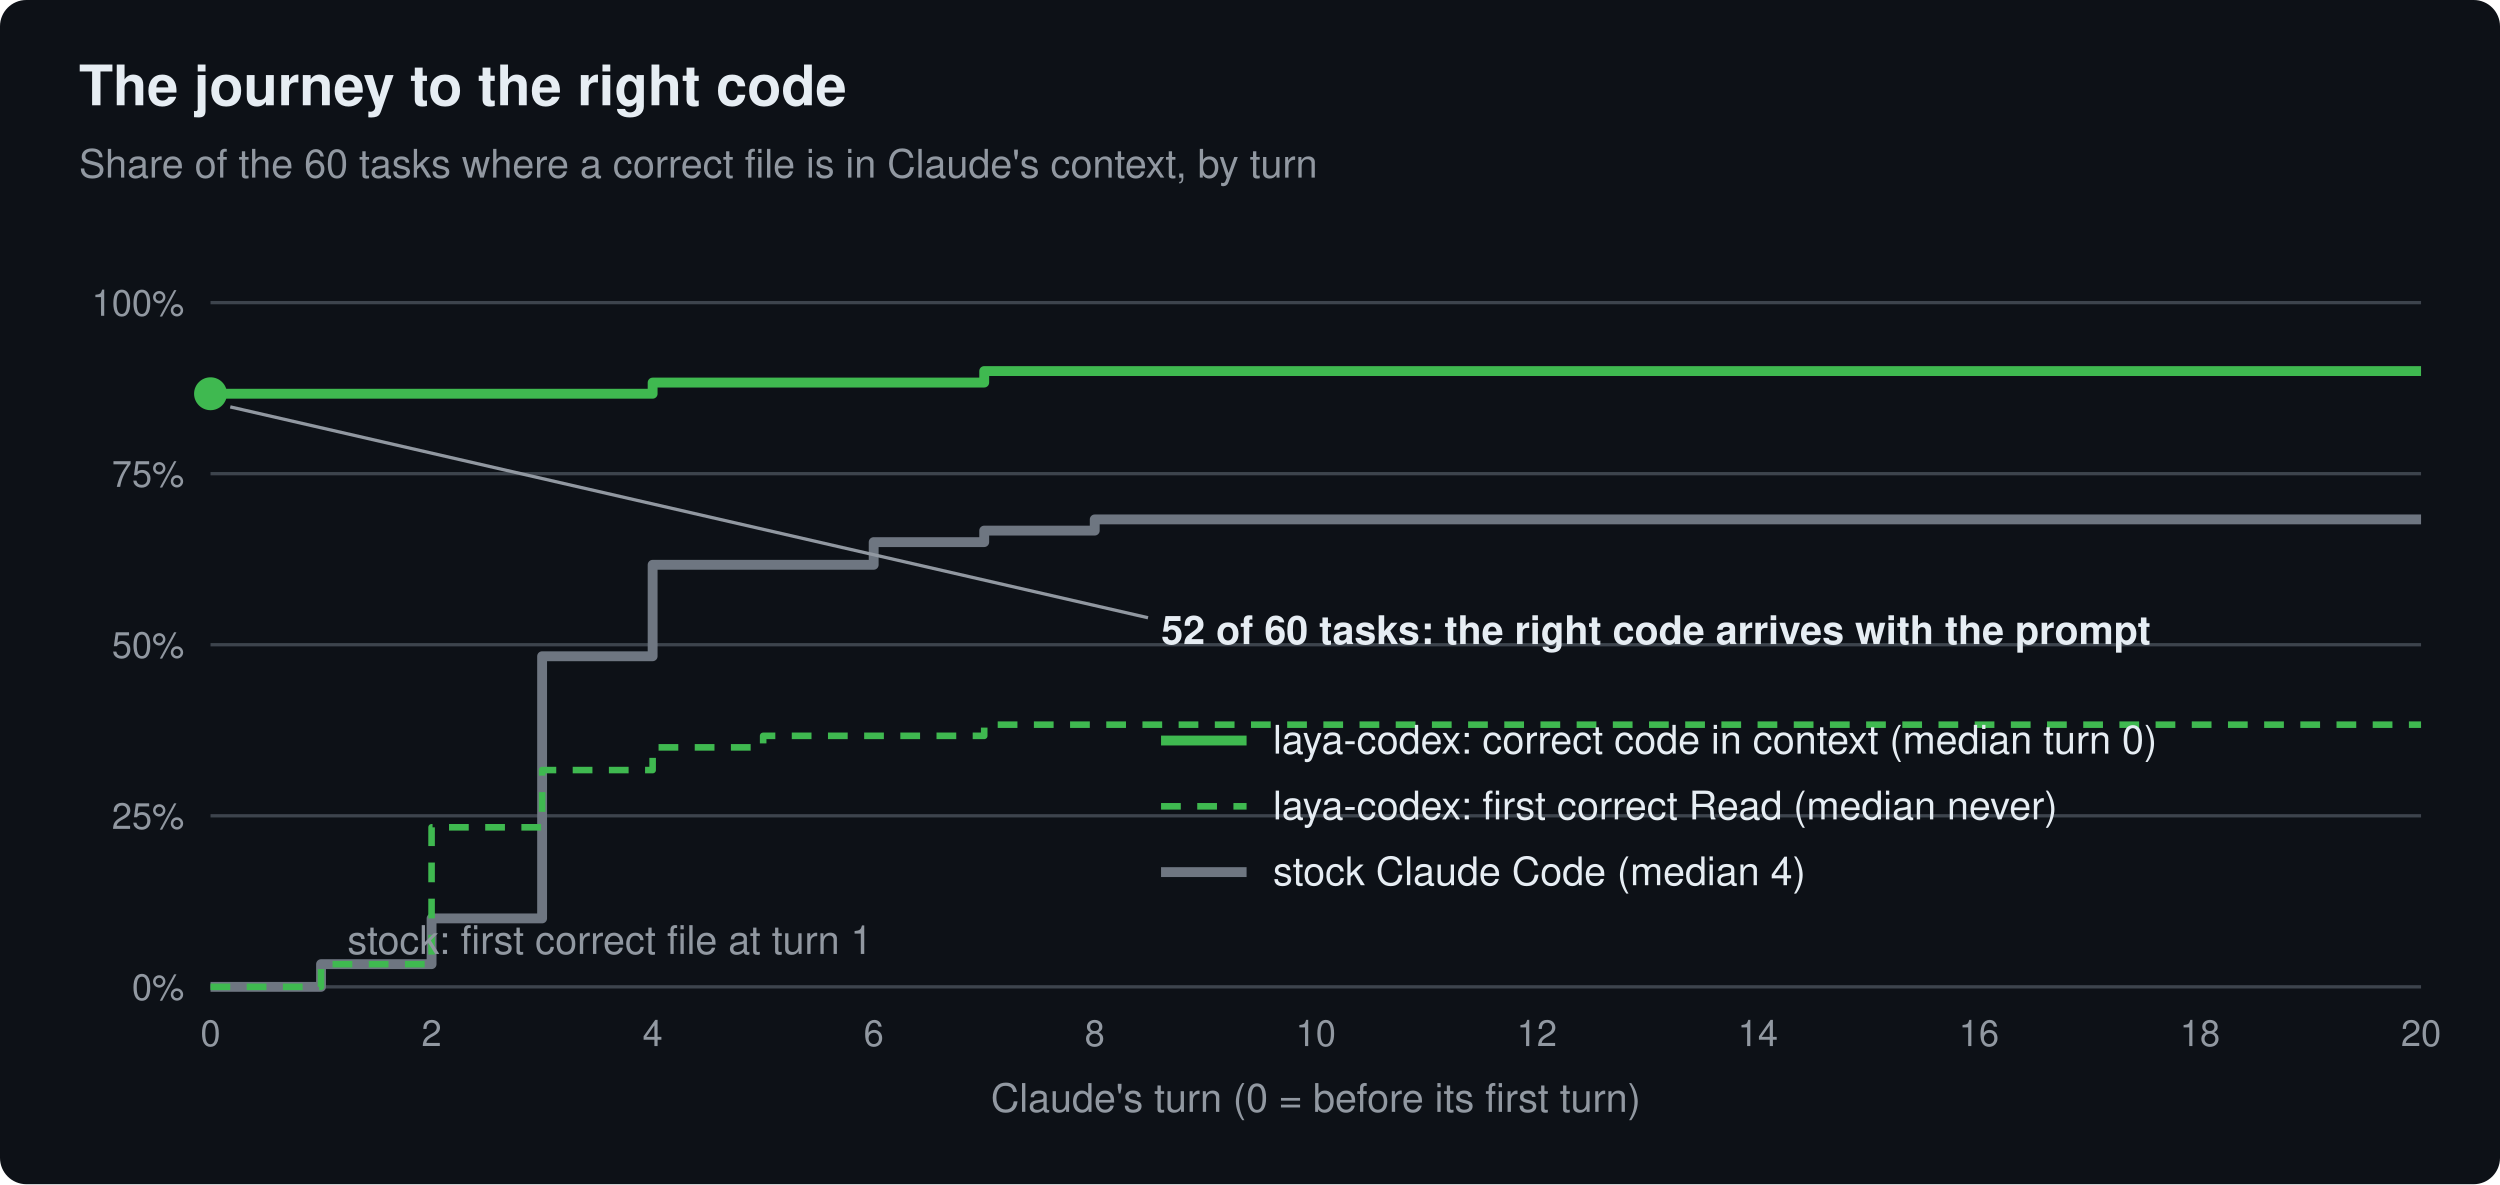
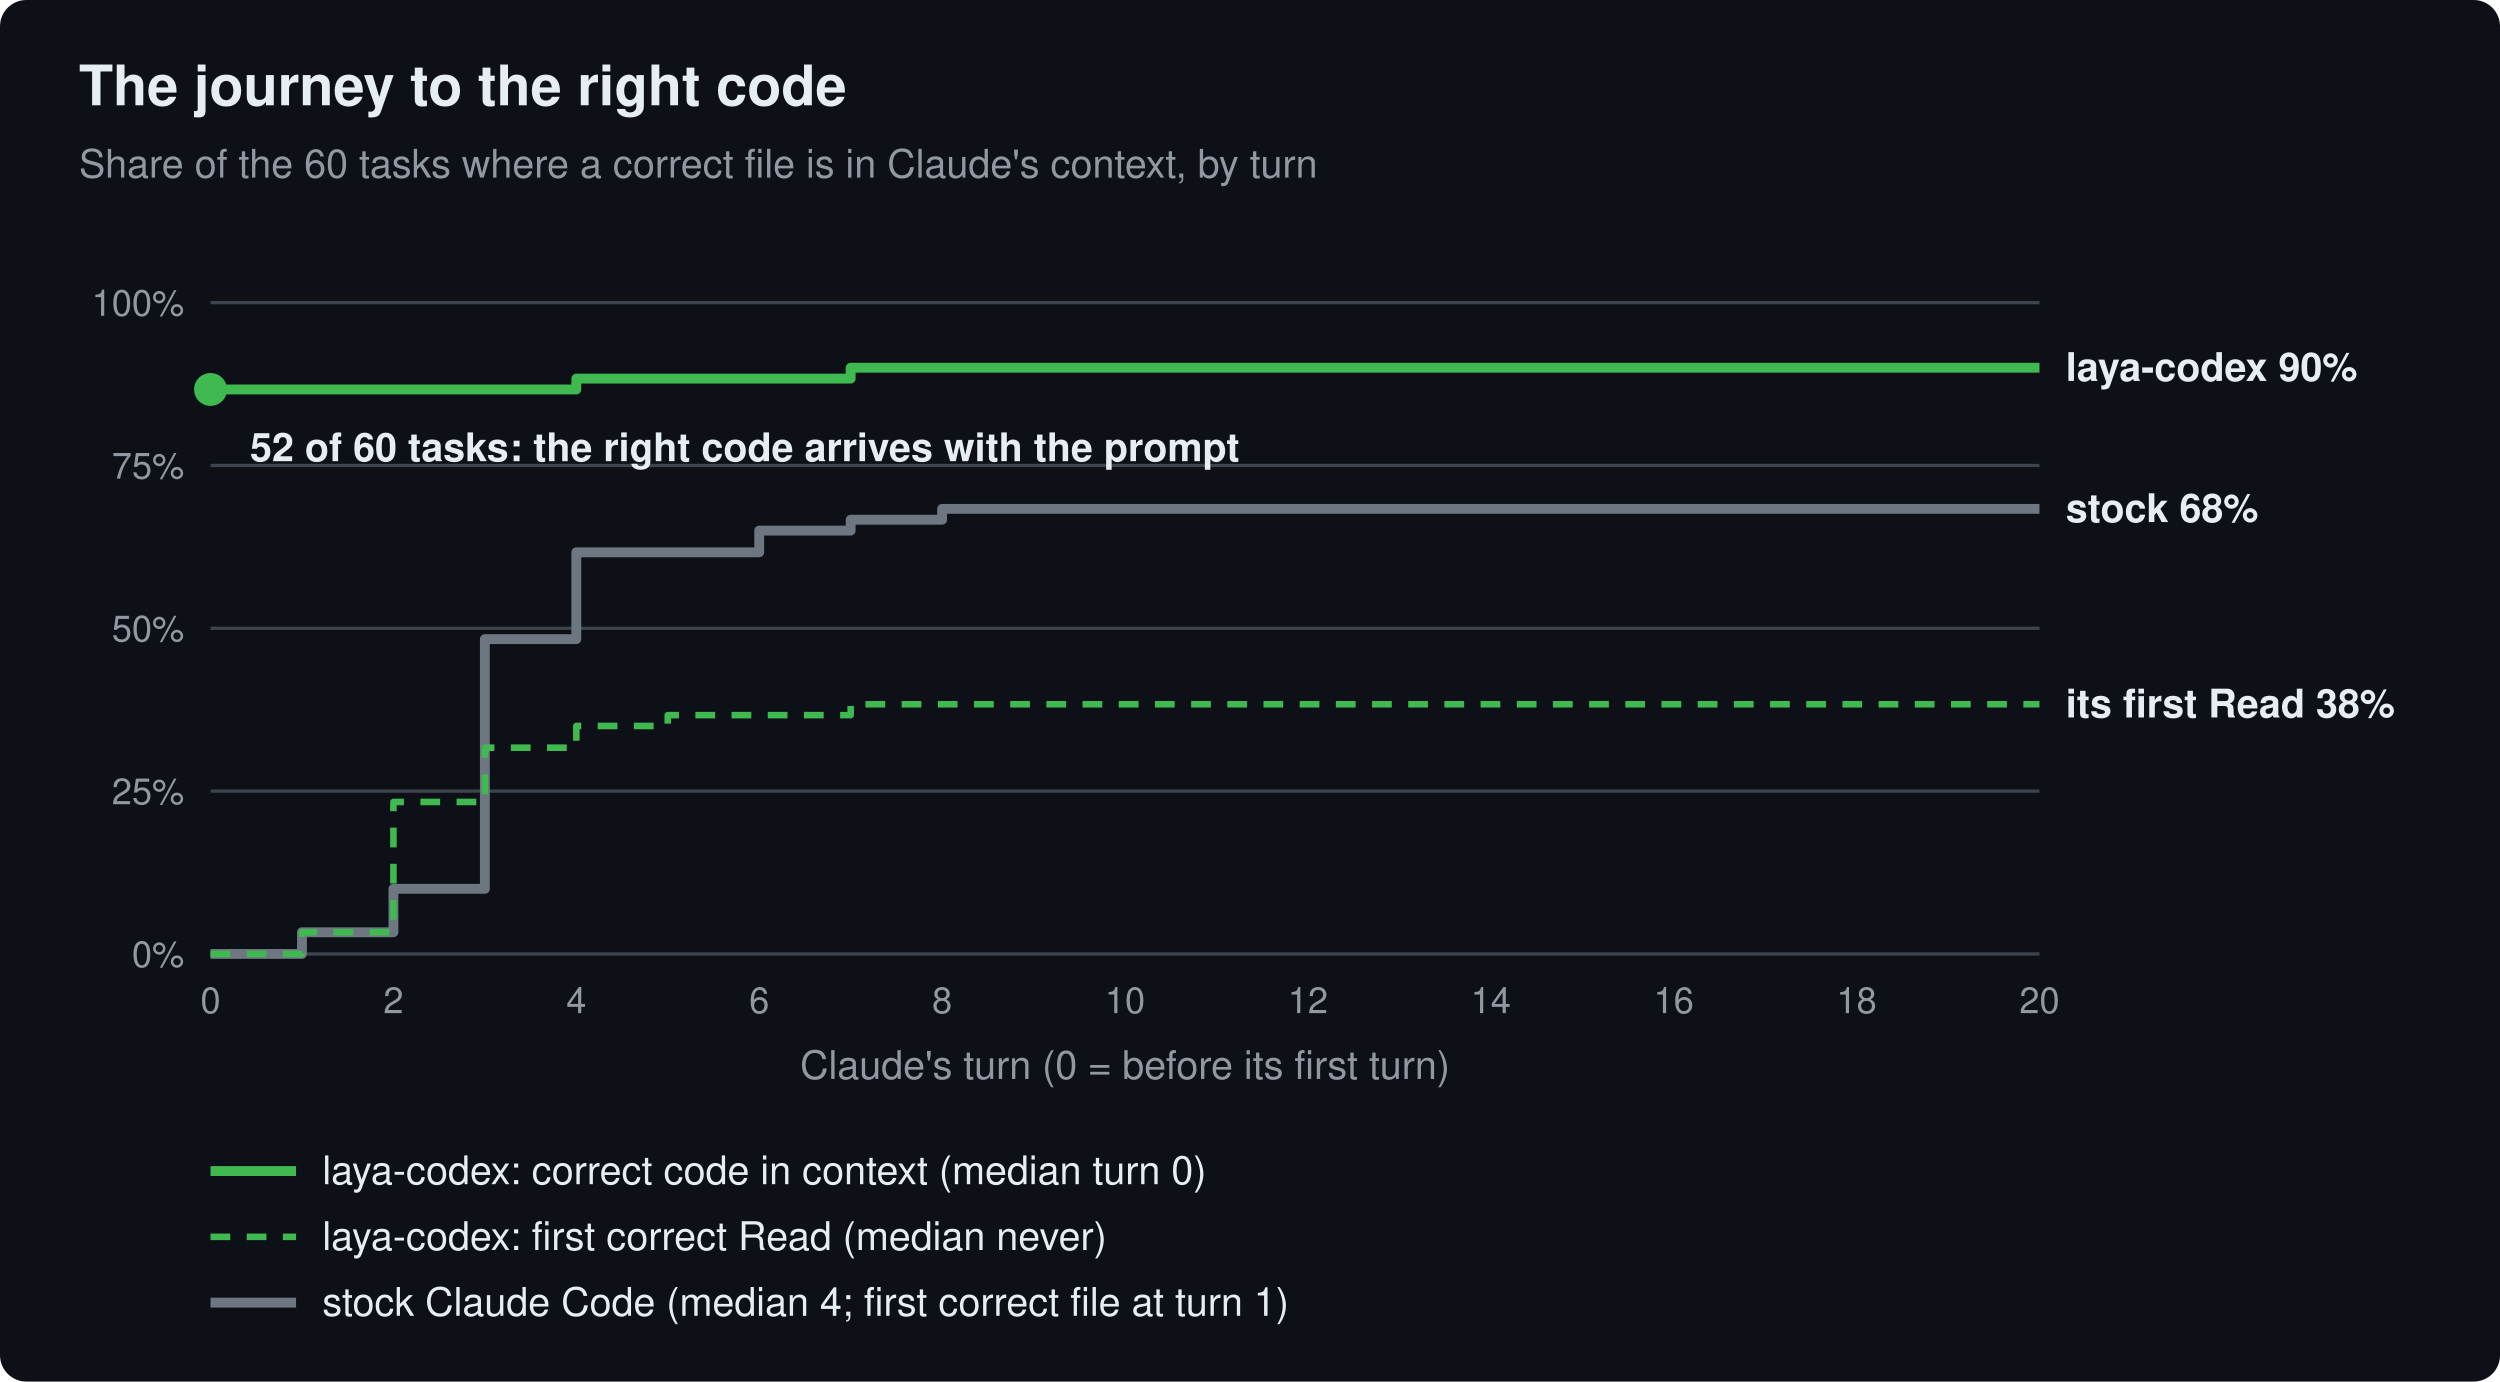
- <svg xmlns="http://www.w3.org/2000/svg" width="760" height="360" viewBox="0 0 760 360" role="img" aria-label="laya-codex benchmark: turns until Claude has the right code">
-   <rect width="760" height="360" rx="8" fill="#0d1117" />
+ <svg xmlns="http://www.w3.org/2000/svg" width="760" height="420" viewBox="0 0 760 420" role="img" aria-label="laya-codex benchmark: turns until Claude has the right code">
+   <rect width="760" height="420" rx="8" fill="#0d1117" />
  <text x="24.0" y="32.0" font-family="-apple-system,BlinkMacSystemFont,'Segoe UI',Helvetica,Arial,sans-serif" font-size="17" fill="#e6edf3" text-anchor="start" font-weight="600">The journey to the right code</text>
  <text x="24.0" y="54.0" font-family="-apple-system,BlinkMacSystemFont,'Segoe UI',Helvetica,Arial,sans-serif" font-size="12" fill="#9198a1" text-anchor="start" font-weight="normal">Share of the 60 tasks where a correct file is in Claude's context, by turn</text>
-   <line x1="64" y1="300.0" x2="736" y2="300.0" stroke="#3d444d" stroke-width="1" />
-   <text x="56.0" y="304.0" font-family="-apple-system,BlinkMacSystemFont,'Segoe UI',Helvetica,Arial,sans-serif" font-size="11" fill="#9198a1" text-anchor="end" font-weight="normal">0%</text>
-   <line x1="64" y1="248.0" x2="736" y2="248.0" stroke="#3d444d" stroke-width="1" />
-   <text x="56.0" y="252.0" font-family="-apple-system,BlinkMacSystemFont,'Segoe UI',Helvetica,Arial,sans-serif" font-size="11" fill="#9198a1" text-anchor="end" font-weight="normal">25%</text>
-   <line x1="64" y1="196.0" x2="736" y2="196.0" stroke="#3d444d" stroke-width="1" />
-   <text x="56.0" y="200.0" font-family="-apple-system,BlinkMacSystemFont,'Segoe UI',Helvetica,Arial,sans-serif" font-size="11" fill="#9198a1" text-anchor="end" font-weight="normal">50%</text>
-   <line x1="64" y1="144.0" x2="736" y2="144.0" stroke="#3d444d" stroke-width="1" />
-   <text x="56.0" y="148.0" font-family="-apple-system,BlinkMacSystemFont,'Segoe UI',Helvetica,Arial,sans-serif" font-size="11" fill="#9198a1" text-anchor="end" font-weight="normal">75%</text>
-   <line x1="64" y1="92.0" x2="736" y2="92.0" stroke="#3d444d" stroke-width="1" />
+   <line x1="64" y1="290.0" x2="620" y2="290.0" stroke="#3d444d" stroke-width="1" />
+   <text x="56.0" y="294.0" font-family="-apple-system,BlinkMacSystemFont,'Segoe UI',Helvetica,Arial,sans-serif" font-size="11" fill="#9198a1" text-anchor="end" font-weight="normal">0%</text>
+   <line x1="64" y1="240.5" x2="620" y2="240.5" stroke="#3d444d" stroke-width="1" />
+   <text x="56.0" y="244.5" font-family="-apple-system,BlinkMacSystemFont,'Segoe UI',Helvetica,Arial,sans-serif" font-size="11" fill="#9198a1" text-anchor="end" font-weight="normal">25%</text>
+   <line x1="64" y1="191.0" x2="620" y2="191.0" stroke="#3d444d" stroke-width="1" />
+   <text x="56.0" y="195.0" font-family="-apple-system,BlinkMacSystemFont,'Segoe UI',Helvetica,Arial,sans-serif" font-size="11" fill="#9198a1" text-anchor="end" font-weight="normal">50%</text>
+   <line x1="64" y1="141.5" x2="620" y2="141.5" stroke="#3d444d" stroke-width="1" />
+   <text x="56.0" y="145.5" font-family="-apple-system,BlinkMacSystemFont,'Segoe UI',Helvetica,Arial,sans-serif" font-size="11" fill="#9198a1" text-anchor="end" font-weight="normal">75%</text>
+   <line x1="64" y1="92.0" x2="620" y2="92.0" stroke="#3d444d" stroke-width="1" />
  <text x="56.0" y="96.0" font-family="-apple-system,BlinkMacSystemFont,'Segoe UI',Helvetica,Arial,sans-serif" font-size="11" fill="#9198a1" text-anchor="end" font-weight="normal">100%</text>
-   <text x="64.0" y="318.0" font-family="-apple-system,BlinkMacSystemFont,'Segoe UI',Helvetica,Arial,sans-serif" font-size="11" fill="#9198a1" text-anchor="middle" font-weight="normal">0</text>
-   <text x="131.2" y="318.0" font-family="-apple-system,BlinkMacSystemFont,'Segoe UI',Helvetica,Arial,sans-serif" font-size="11" fill="#9198a1" text-anchor="middle" font-weight="normal">2</text>
-   <text x="198.4" y="318.0" font-family="-apple-system,BlinkMacSystemFont,'Segoe UI',Helvetica,Arial,sans-serif" font-size="11" fill="#9198a1" text-anchor="middle" font-weight="normal">4</text>
-   <text x="265.6" y="318.0" font-family="-apple-system,BlinkMacSystemFont,'Segoe UI',Helvetica,Arial,sans-serif" font-size="11" fill="#9198a1" text-anchor="middle" font-weight="normal">6</text>
-   <text x="332.8" y="318.0" font-family="-apple-system,BlinkMacSystemFont,'Segoe UI',Helvetica,Arial,sans-serif" font-size="11" fill="#9198a1" text-anchor="middle" font-weight="normal">8</text>
-   <text x="400.0" y="318.0" font-family="-apple-system,BlinkMacSystemFont,'Segoe UI',Helvetica,Arial,sans-serif" font-size="11" fill="#9198a1" text-anchor="middle" font-weight="normal">10</text>
-   <text x="467.2" y="318.0" font-family="-apple-system,BlinkMacSystemFont,'Segoe UI',Helvetica,Arial,sans-serif" font-size="11" fill="#9198a1" text-anchor="middle" font-weight="normal">12</text>
-   <text x="534.4" y="318.0" font-family="-apple-system,BlinkMacSystemFont,'Segoe UI',Helvetica,Arial,sans-serif" font-size="11" fill="#9198a1" text-anchor="middle" font-weight="normal">14</text>
-   <text x="601.6" y="318.0" font-family="-apple-system,BlinkMacSystemFont,'Segoe UI',Helvetica,Arial,sans-serif" font-size="11" fill="#9198a1" text-anchor="middle" font-weight="normal">16</text>
-   <text x="668.8" y="318.0" font-family="-apple-system,BlinkMacSystemFont,'Segoe UI',Helvetica,Arial,sans-serif" font-size="11" fill="#9198a1" text-anchor="middle" font-weight="normal">18</text>
-   <text x="736.0" y="318.0" font-family="-apple-system,BlinkMacSystemFont,'Segoe UI',Helvetica,Arial,sans-serif" font-size="11" fill="#9198a1" text-anchor="middle" font-weight="normal">20</text>
-   <text x="400.0" y="338.0" font-family="-apple-system,BlinkMacSystemFont,'Segoe UI',Helvetica,Arial,sans-serif" font-size="12" fill="#9198a1" text-anchor="middle" font-weight="normal">Claude's turn (0 = before its first turn)</text>
-   <polyline points="64.0,300.0 97.6,300.0 97.6,293.1 131.2,293.1 131.2,279.2 164.8,279.2 164.8,199.5 198.4,199.5 198.4,171.7 232.0,171.7 232.0,171.7 265.6,171.7 265.6,164.8 299.2,164.8 299.2,161.3 332.8,161.3 332.8,157.9 366.4,157.9 366.4,157.9 400.0,157.9 400.0,157.9 433.6,157.9 433.6,157.9 467.2,157.9 467.2,157.9 500.8,157.9 500.8,157.9 534.4,157.9 534.4,157.9 568.0,157.9 568.0,157.9 601.6,157.9 601.6,157.9 635.2,157.9 635.2,157.9 668.8,157.9 668.8,157.9 702.4,157.9 702.4,157.9 736.0,157.9 736.0,157.9" fill="none" stroke="#6e7681" stroke-width="3" stroke-linejoin="round" />
-   <polyline points="64.0,300.0 97.6,300.0 97.6,293.1 131.2,293.1 131.2,251.5 164.8,251.5 164.8,234.1 198.4,234.1 198.4,227.2 232.0,227.2 232.0,223.7 265.6,223.7 265.6,223.7 299.2,223.7 299.2,220.3 332.8,220.3 332.8,220.3 366.4,220.3 366.4,220.3 400.0,220.3 400.0,220.3 433.6,220.3 433.6,220.3 467.2,220.3 467.2,220.3 500.8,220.3 500.8,220.3 534.4,220.3 534.4,220.3 568.0,220.3 568.0,220.3 601.6,220.3 601.6,220.3 635.2,220.3 635.2,220.3 668.8,220.3 668.8,220.3 702.4,220.3 702.4,220.3 736.0,220.3 736.0,220.3" fill="none" stroke="#3fb950" stroke-width="2" stroke-linejoin="round" stroke-dasharray="6 5" />
-   <polyline points="64.0,119.7 97.6,119.7 97.6,119.7 131.2,119.7 131.2,119.7 164.8,119.7 164.8,119.7 198.4,119.7 198.4,116.3 232.0,116.3 232.0,116.3 265.6,116.3 265.6,116.3 299.2,116.3 299.2,112.8 332.8,112.8 332.8,112.8 366.4,112.8 366.4,112.8 400.0,112.8 400.0,112.8 433.6,112.8 433.6,112.8 467.2,112.8 467.2,112.8 500.8,112.8 500.8,112.8 534.4,112.8 534.4,112.8 568.0,112.8 568.0,112.8 601.6,112.8 601.6,112.8 635.2,112.8 635.2,112.8 668.8,112.8 668.8,112.8 702.4,112.8 702.4,112.8 736.0,112.8 736.0,112.8" fill="none" stroke="#3fb950" stroke-width="3" stroke-linejoin="round" />
-   <circle cx="64.0" cy="119.7" r="5" fill="#3fb950" />
-   <line x1="70.0" y1="123.7" x2="349.0" y2="187.8" stroke="#9198a1" stroke-width="1" />
-   <text x="353.0" y="195.8" font-family="-apple-system,BlinkMacSystemFont,'Segoe UI',Helvetica,Arial,sans-serif" font-size="12" fill="#e6edf3" text-anchor="start" font-weight="600">52 of 60 tasks: the right code arrives with the prompt</text>
-   <text x="105.6" y="290.0" font-family="-apple-system,BlinkMacSystemFont,'Segoe UI',Helvetica,Arial,sans-serif" font-size="12" fill="#9198a1" text-anchor="start" font-weight="normal">stock: first correct file at turn 1</text>
-   <line x1="352.96" y1="225.12" x2="378.96" y2="225.12" stroke="#3fb950" stroke-width="3" />
-   <text x="387.0" y="229.1" font-family="-apple-system,BlinkMacSystemFont,'Segoe UI',Helvetica,Arial,sans-serif" font-size="12" fill="#e6edf3" text-anchor="start" font-weight="normal">laya-codex: correct code in context (median turn 0)</text>
-   <line x1="352.96" y1="245.12" x2="378.96" y2="245.12" stroke="#3fb950" stroke-width="2" stroke-dasharray="6 5" />
-   <text x="387.0" y="249.1" font-family="-apple-system,BlinkMacSystemFont,'Segoe UI',Helvetica,Arial,sans-serif" font-size="12" fill="#e6edf3" text-anchor="start" font-weight="normal">laya-codex: first correct Read (median never)</text>
-   <line x1="352.96" y1="265.12" x2="378.96" y2="265.12" stroke="#6e7681" stroke-width="3" />
-   <text x="387.0" y="269.1" font-family="-apple-system,BlinkMacSystemFont,'Segoe UI',Helvetica,Arial,sans-serif" font-size="12" fill="#e6edf3" text-anchor="start" font-weight="normal">stock Claude Code (median 4)</text>
+   <text x="64.0" y="308.0" font-family="-apple-system,BlinkMacSystemFont,'Segoe UI',Helvetica,Arial,sans-serif" font-size="11" fill="#9198a1" text-anchor="middle" font-weight="normal">0</text>
+   <text x="119.6" y="308.0" font-family="-apple-system,BlinkMacSystemFont,'Segoe UI',Helvetica,Arial,sans-serif" font-size="11" fill="#9198a1" text-anchor="middle" font-weight="normal">2</text>
+   <text x="175.2" y="308.0" font-family="-apple-system,BlinkMacSystemFont,'Segoe UI',Helvetica,Arial,sans-serif" font-size="11" fill="#9198a1" text-anchor="middle" font-weight="normal">4</text>
+   <text x="230.8" y="308.0" font-family="-apple-system,BlinkMacSystemFont,'Segoe UI',Helvetica,Arial,sans-serif" font-size="11" fill="#9198a1" text-anchor="middle" font-weight="normal">6</text>
+   <text x="286.4" y="308.0" font-family="-apple-system,BlinkMacSystemFont,'Segoe UI',Helvetica,Arial,sans-serif" font-size="11" fill="#9198a1" text-anchor="middle" font-weight="normal">8</text>
+   <text x="342.0" y="308.0" font-family="-apple-system,BlinkMacSystemFont,'Segoe UI',Helvetica,Arial,sans-serif" font-size="11" fill="#9198a1" text-anchor="middle" font-weight="normal">10</text>
+   <text x="397.6" y="308.0" font-family="-apple-system,BlinkMacSystemFont,'Segoe UI',Helvetica,Arial,sans-serif" font-size="11" fill="#9198a1" text-anchor="middle" font-weight="normal">12</text>
+   <text x="453.2" y="308.0" font-family="-apple-system,BlinkMacSystemFont,'Segoe UI',Helvetica,Arial,sans-serif" font-size="11" fill="#9198a1" text-anchor="middle" font-weight="normal">14</text>
+   <text x="508.8" y="308.0" font-family="-apple-system,BlinkMacSystemFont,'Segoe UI',Helvetica,Arial,sans-serif" font-size="11" fill="#9198a1" text-anchor="middle" font-weight="normal">16</text>
+   <text x="564.4" y="308.0" font-family="-apple-system,BlinkMacSystemFont,'Segoe UI',Helvetica,Arial,sans-serif" font-size="11" fill="#9198a1" text-anchor="middle" font-weight="normal">18</text>
+   <text x="620.0" y="308.0" font-family="-apple-system,BlinkMacSystemFont,'Segoe UI',Helvetica,Arial,sans-serif" font-size="11" fill="#9198a1" text-anchor="middle" font-weight="normal">20</text>
+   <text x="342.0" y="328.0" font-family="-apple-system,BlinkMacSystemFont,'Segoe UI',Helvetica,Arial,sans-serif" font-size="12" fill="#9198a1" text-anchor="middle" font-weight="normal">Claude's turn (0 = before its first turn)</text>
+   <polyline points="64.0,290.0 91.8,290.0 91.8,283.4 119.6,283.4 119.6,270.2 147.4,270.2 147.4,194.3 175.2,194.3 175.2,167.9 203.0,167.9 203.0,167.9 230.8,167.9 230.8,161.3 258.6,161.3 258.6,158.0 286.4,158.0 286.4,154.7 314.2,154.7 314.2,154.7 342.0,154.7 342.0,154.7 369.8,154.7 369.8,154.7 397.6,154.7 397.6,154.7 425.4,154.7 425.4,154.7 453.2,154.7 453.2,154.7 481.0,154.7 481.0,154.7 508.8,154.7 508.8,154.7 536.6,154.7 536.6,154.7 564.4,154.7 564.4,154.7 592.2,154.7 592.2,154.7 620.0,154.7 620.0,154.7" fill="none" stroke="#6e7681" stroke-width="3" stroke-linejoin="round" />
+   <polyline points="64.0,290.0 91.8,290.0 91.8,283.4 119.6,283.4 119.6,243.8 147.4,243.8 147.4,227.3 175.2,227.3 175.2,220.7 203.0,220.7 203.0,217.4 230.8,217.4 230.8,217.4 258.6,217.4 258.6,214.1 286.4,214.1 286.4,214.1 314.2,214.1 314.2,214.1 342.0,214.1 342.0,214.1 369.8,214.1 369.8,214.1 397.6,214.1 397.6,214.1 425.4,214.1 425.4,214.1 453.2,214.1 453.2,214.1 481.0,214.1 481.0,214.1 508.8,214.1 508.8,214.1 536.6,214.1 536.6,214.1 564.4,214.1 564.4,214.1 592.2,214.1 592.2,214.1 620.0,214.1 620.0,214.1" fill="none" stroke="#3fb950" stroke-width="2" stroke-linejoin="round" stroke-dasharray="6 5" />
+   <polyline points="64.0,118.4 91.8,118.4 91.8,118.4 119.6,118.4 119.6,118.4 147.4,118.4 147.4,118.4 175.2,118.4 175.2,115.1 203.0,115.1 203.0,115.1 230.8,115.1 230.8,115.1 258.6,115.1 258.6,111.8 286.4,111.8 286.4,111.8 314.2,111.8 314.2,111.8 342.0,111.8 342.0,111.8 369.8,111.8 369.8,111.8 397.6,111.8 397.6,111.8 425.4,111.8 425.4,111.8 453.2,111.8 453.2,111.8 481.0,111.8 481.0,111.8 508.8,111.8 508.8,111.8 536.6,111.8 536.6,111.8 564.4,111.8 564.4,111.8 592.2,111.8 592.2,111.8 620.0,111.8 620.0,111.8" fill="none" stroke="#3fb950" stroke-width="3" stroke-linejoin="round" />
+   <text x="628.0" y="115.8" font-family="-apple-system,BlinkMacSystemFont,'Segoe UI',Helvetica,Arial,sans-serif" font-size="12" fill="#e6edf3" text-anchor="start" font-weight="600">laya-codex 90%</text>
+   <text x="628.0" y="218.1" font-family="-apple-system,BlinkMacSystemFont,'Segoe UI',Helvetica,Arial,sans-serif" font-size="12" fill="#e6edf3" text-anchor="start" font-weight="600">its first Read 38%</text>
+   <text x="628.0" y="158.7" font-family="-apple-system,BlinkMacSystemFont,'Segoe UI',Helvetica,Arial,sans-serif" font-size="12" fill="#e6edf3" text-anchor="start" font-weight="600">stock 68%</text>
+   <circle cx="64.0" cy="118.4" r="5" fill="#3fb950" />
+   <text x="76.0" y="140.2" font-family="-apple-system,BlinkMacSystemFont,'Segoe UI',Helvetica,Arial,sans-serif" font-size="12" fill="#e6edf3" text-anchor="start" font-weight="600">52 of 60 tasks: the right code arrives with the prompt</text>
+   <line x1="64" y1="356" x2="90" y2="356" stroke="#3fb950" stroke-width="3" />
+   <text x="98.0" y="360.0" font-family="-apple-system,BlinkMacSystemFont,'Segoe UI',Helvetica,Arial,sans-serif" font-size="12" fill="#e6edf3" text-anchor="start" font-weight="normal">laya-codex: correct code in context (median turn 0)</text>
+   <line x1="64" y1="376" x2="90" y2="376" stroke="#3fb950" stroke-width="2" stroke-dasharray="6 5" />
+   <text x="98.0" y="380.0" font-family="-apple-system,BlinkMacSystemFont,'Segoe UI',Helvetica,Arial,sans-serif" font-size="12" fill="#e6edf3" text-anchor="start" font-weight="normal">laya-codex: first correct Read (median never)</text>
+   <line x1="64" y1="396" x2="90" y2="396" stroke="#6e7681" stroke-width="3" />
+   <text x="98.0" y="400.0" font-family="-apple-system,BlinkMacSystemFont,'Segoe UI',Helvetica,Arial,sans-serif" font-size="12" fill="#e6edf3" text-anchor="start" font-weight="normal">stock Claude Code (median 4; first correct file at turn 1)</text>
</svg>
